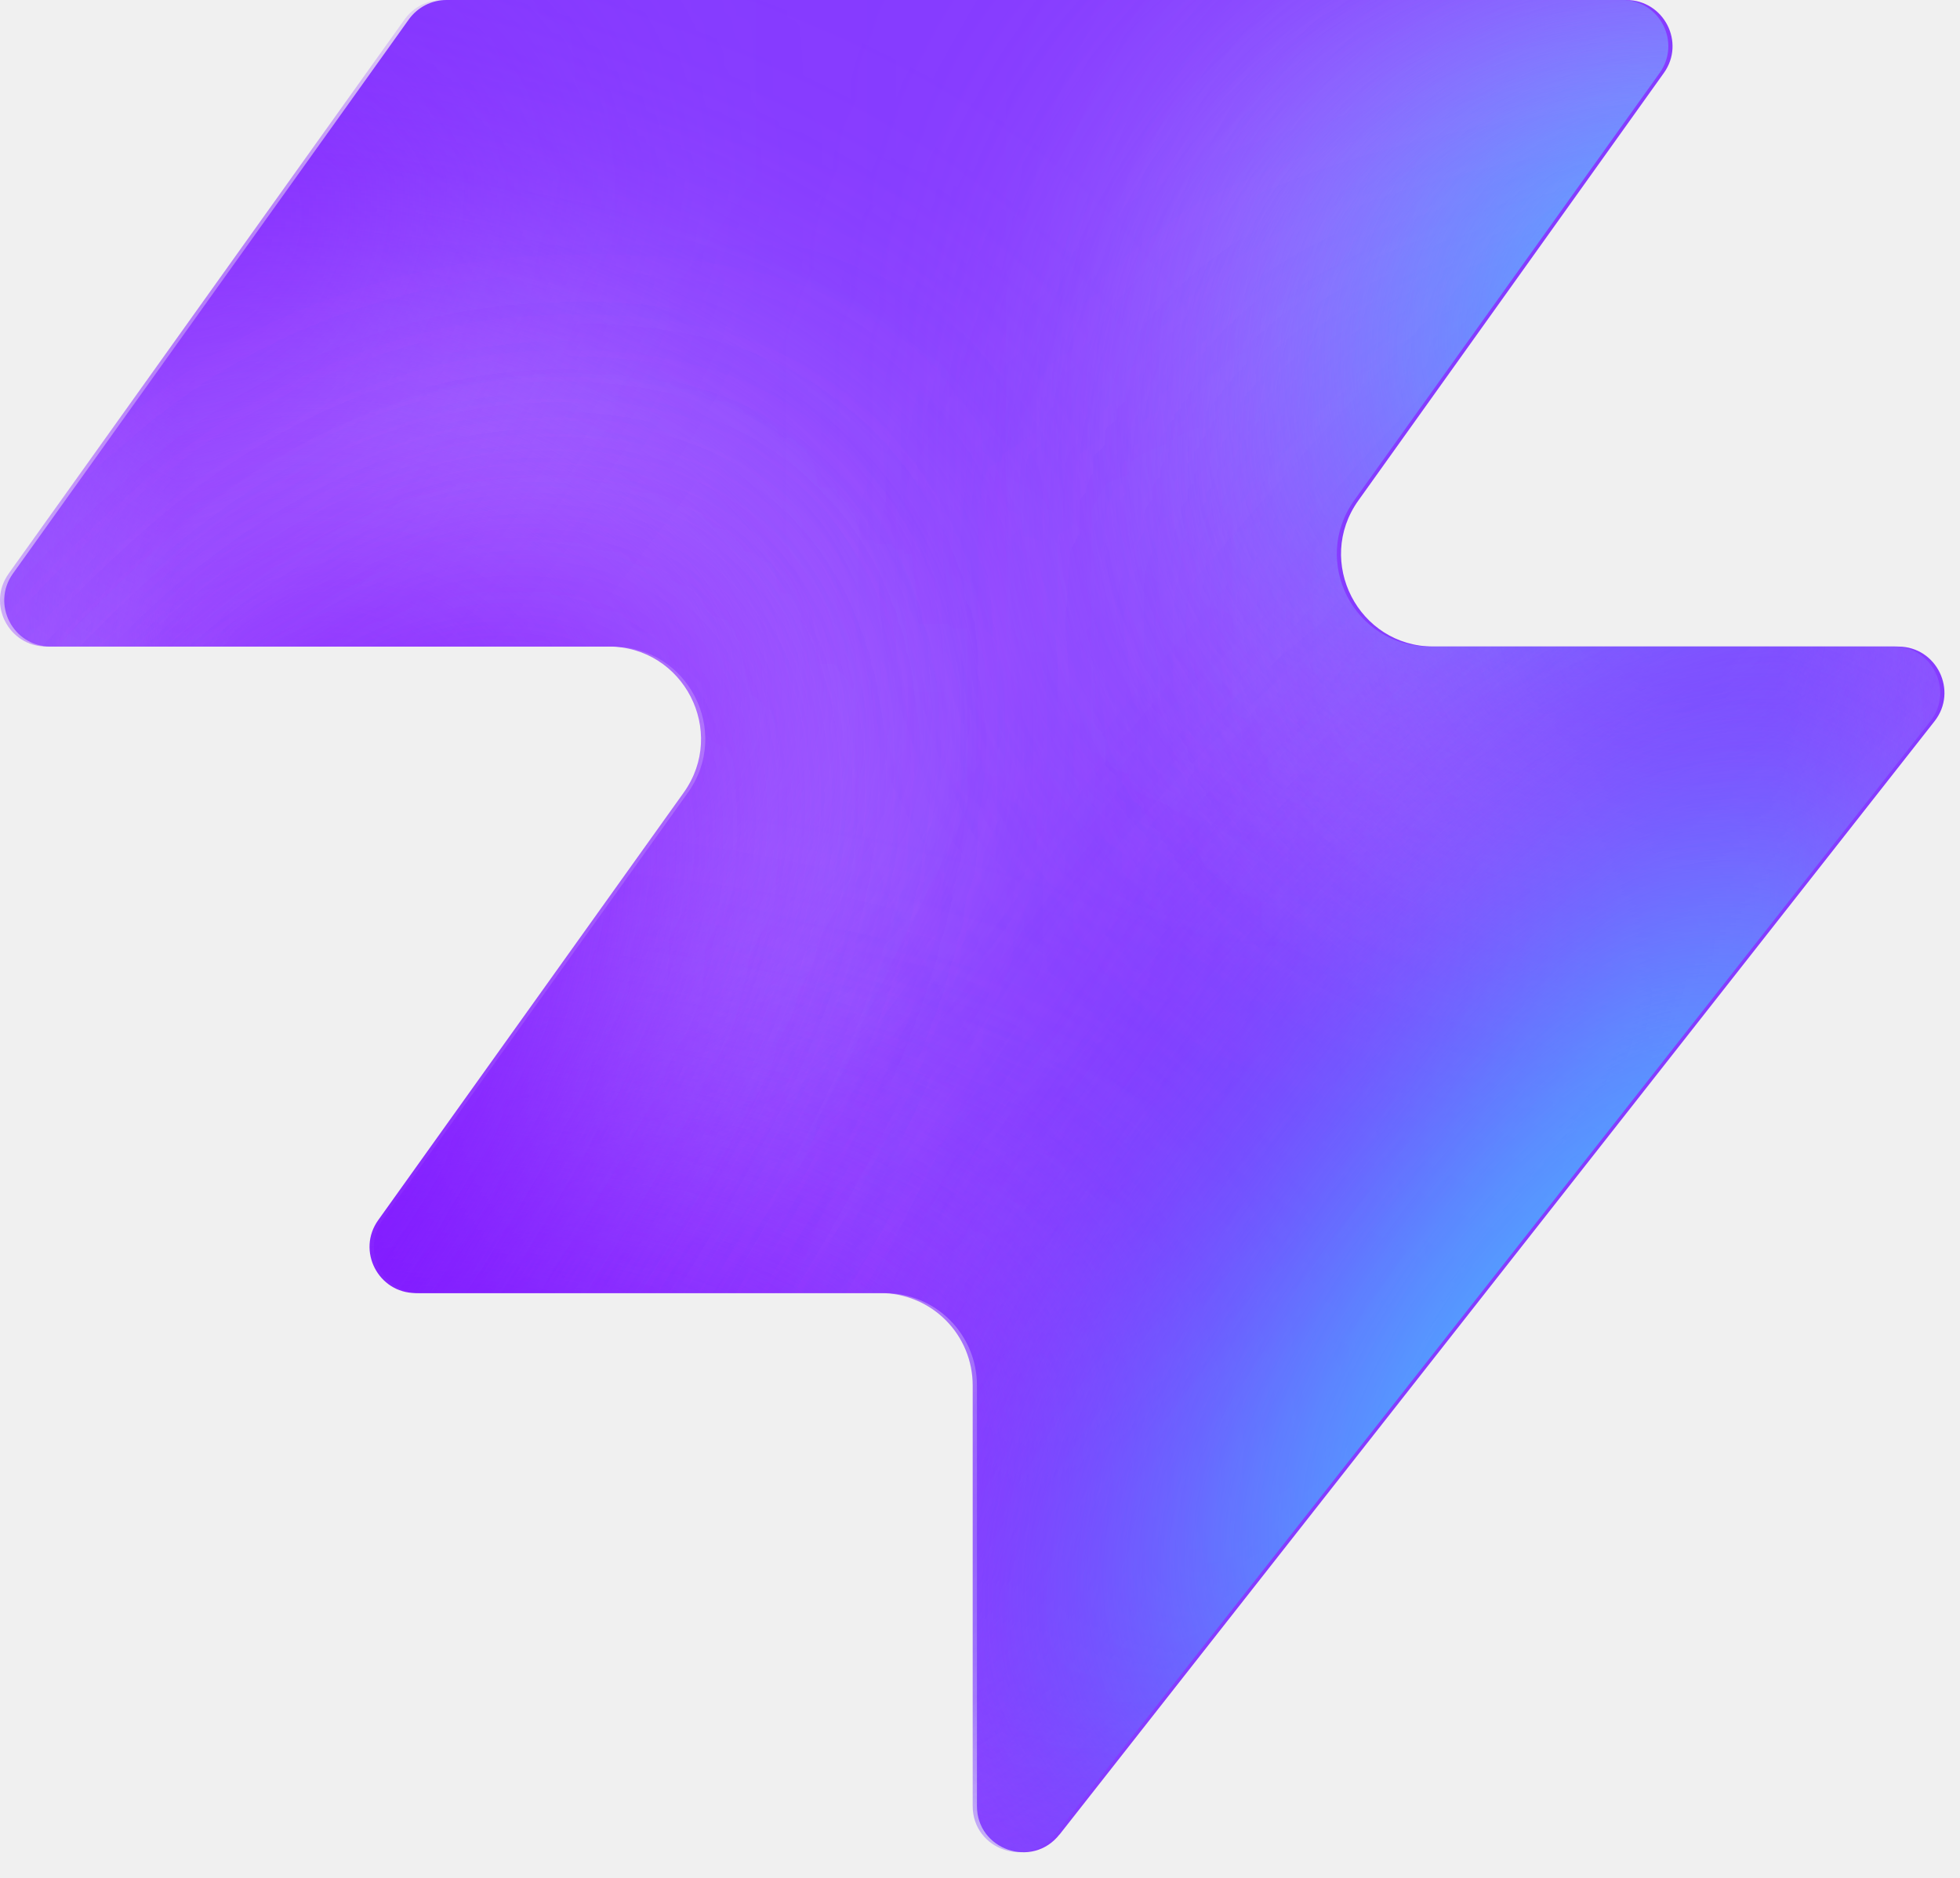
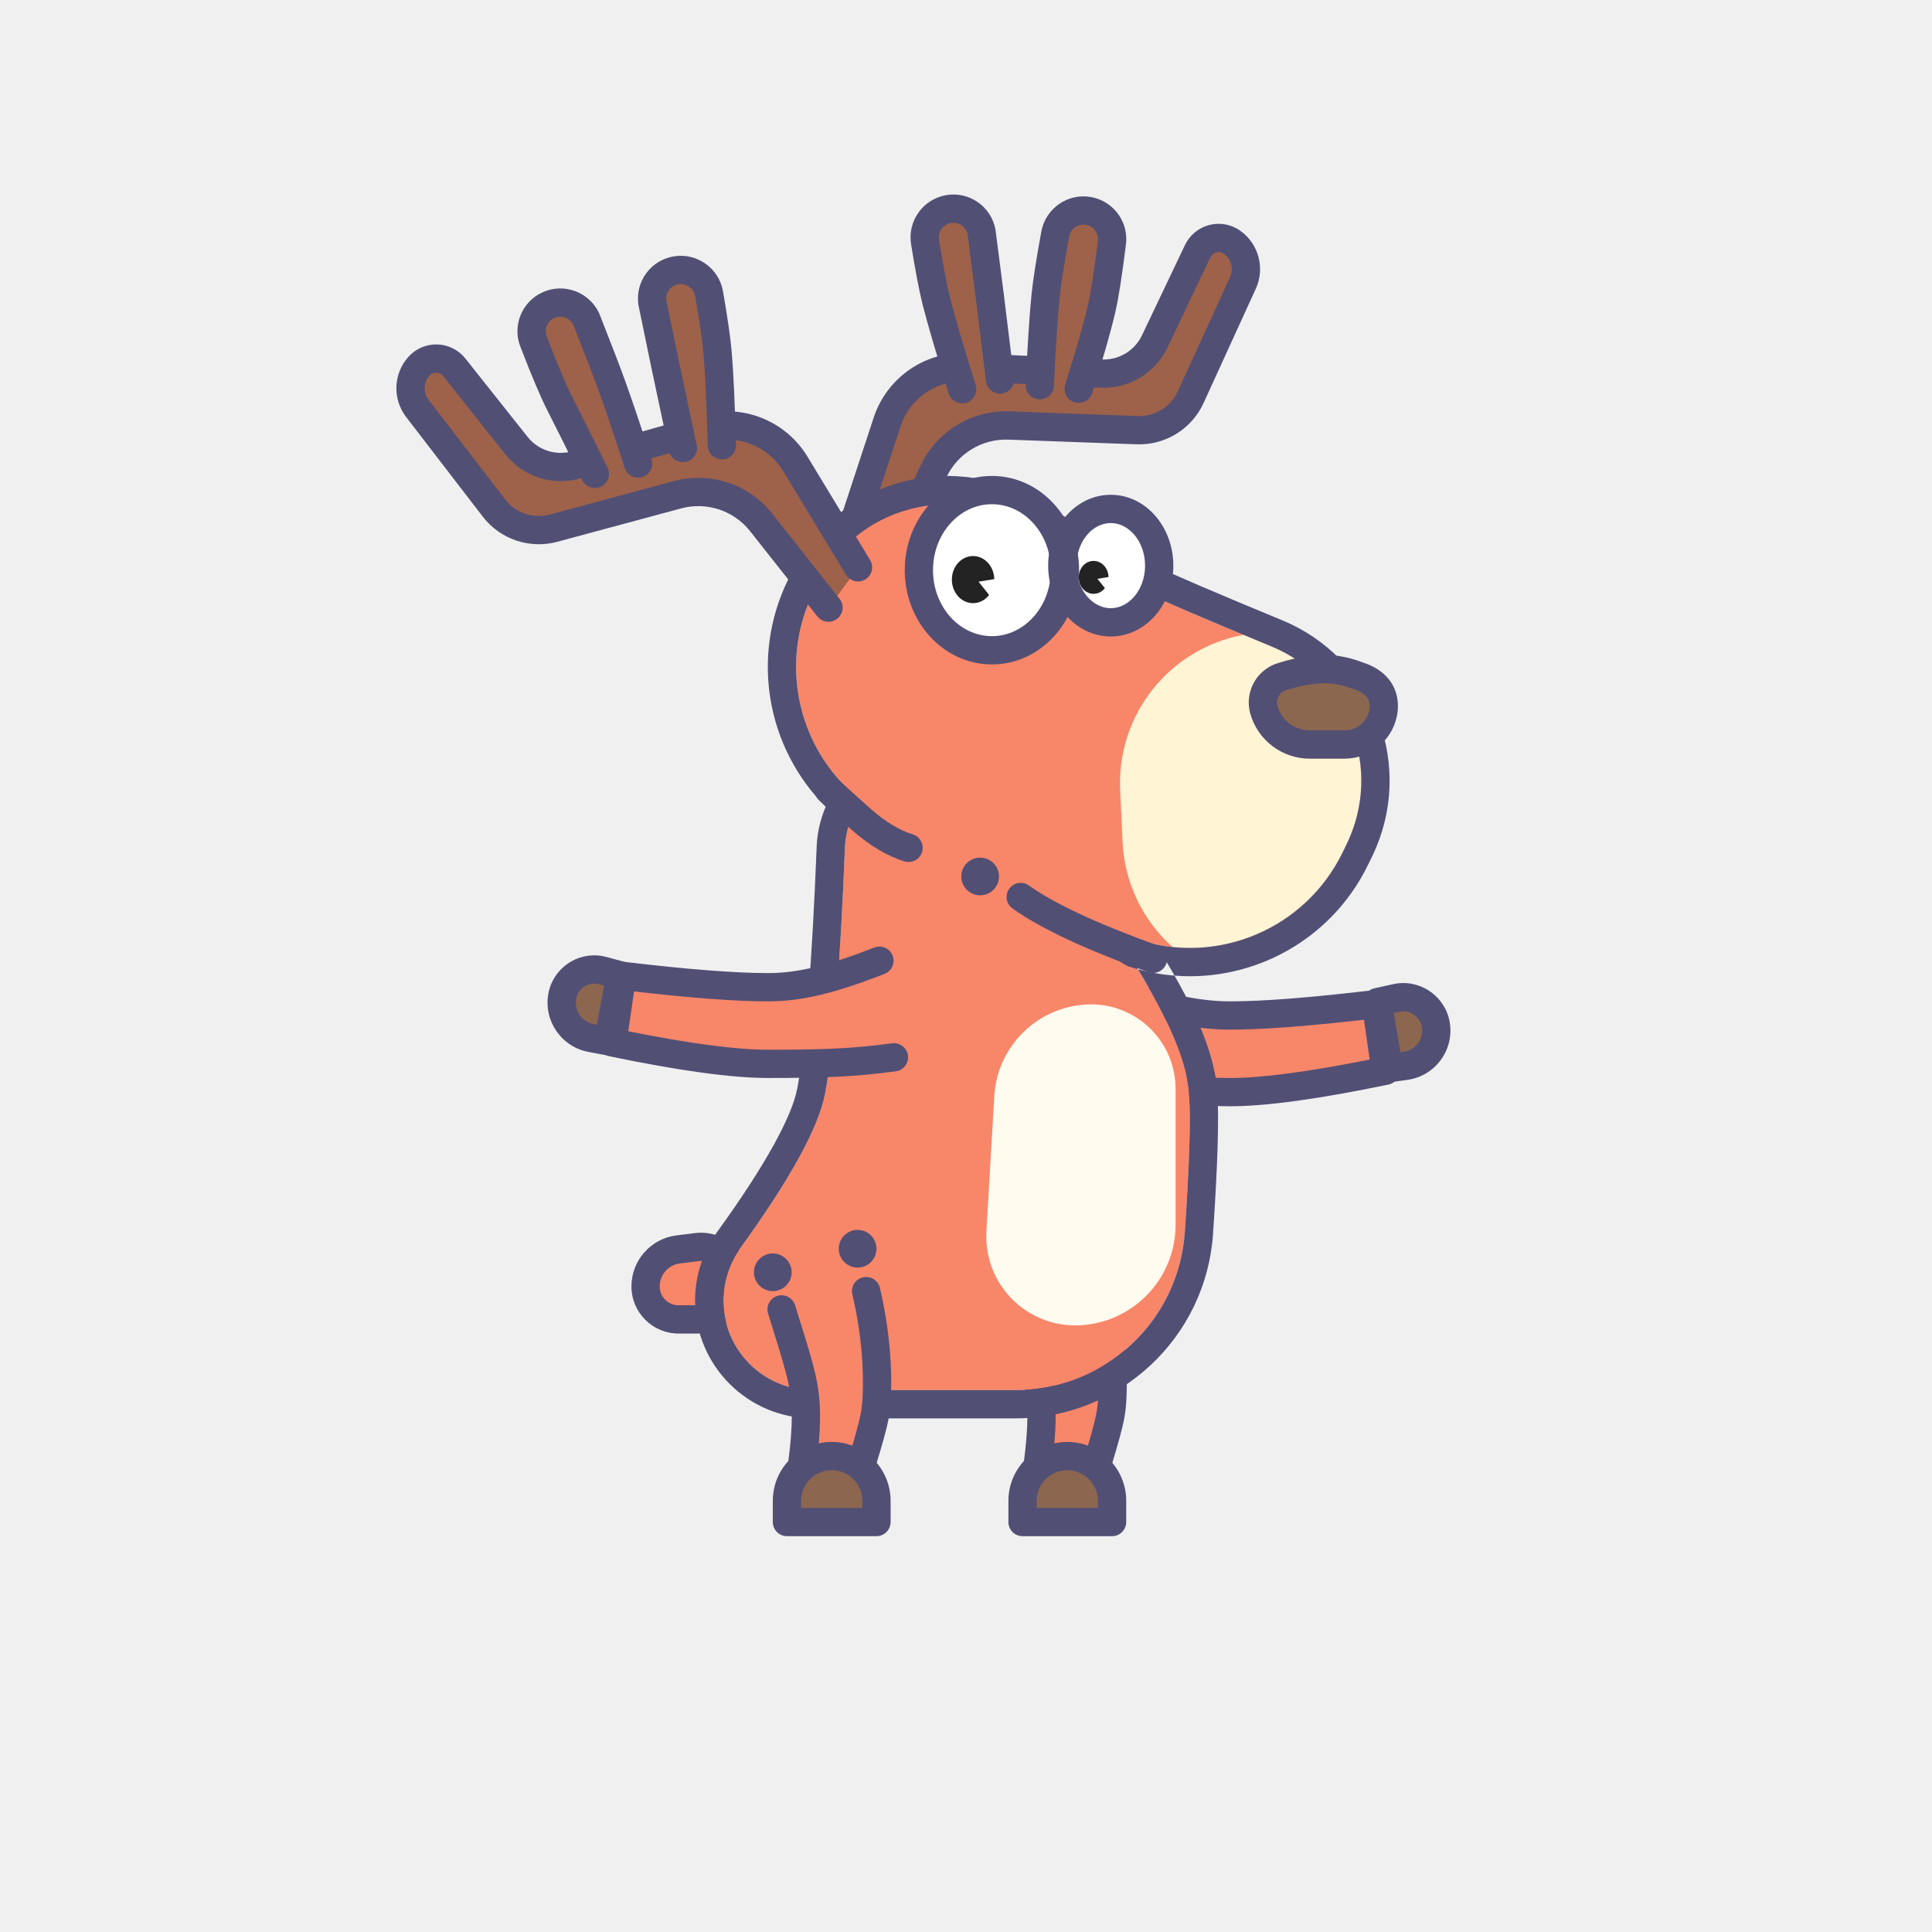
- <svg xmlns="http://www.w3.org/2000/svg" width="48" height="46" fill="none" viewBox="0 0 48 46">
-   <path fill="#863bff" d="M25.946 44.938c-.664.845-2.021.375-2.021-.698V33.937a2.26 2.26 0 0 0-2.262-2.262H10.287c-.92 0-1.456-1.04-.92-1.788l7.48-10.471c1.07-1.497 0-3.578-1.842-3.578H1.237c-.92 0-1.456-1.04-.92-1.788L10.013.474c.214-.297.556-.474.92-.474h28.894c.92 0 1.456 1.04.92 1.788l-7.48 10.471c-1.07 1.498 0 3.579 1.842 3.579h11.377c.943 0 1.473 1.088.89 1.83L25.947 44.94z" style="fill:#863bff;fill:color(display-p3 .525 .23 1);fill-opacity:1" />
-   <mask id="a" width="48" height="46" x="0" y="0" maskUnits="userSpaceOnUse" style="mask-type:alpha">
-     <path fill="#000" d="M25.842 44.938c-.664.844-2.021.375-2.021-.698V33.937a2.26 2.26 0 0 0-2.262-2.262H10.183c-.92 0-1.456-1.04-.92-1.788l7.48-10.471c1.07-1.498 0-3.579-1.842-3.579H1.133c-.92 0-1.456-1.04-.92-1.787L9.91.473c.214-.297.556-.474.92-.474h28.894c.92 0 1.456 1.04.92 1.788l-7.48 10.471c-1.07 1.498 0 3.578 1.842 3.578h11.377c.943 0 1.473 1.088.89 1.832L25.843 44.94z" style="fill:#000;fill-opacity:1" />
-   </mask>
-   <g mask="url(#a)">
-     <g filter="url(#b)">
-       <ellipse cx="5.508" cy="14.704" fill="#ede6ff" rx="5.508" ry="14.704" style="fill:#ede6ff;fill:color(display-p3 .927 .903 1);fill-opacity:1" transform="matrix(.00324 1 1 -.00324 -4.47 31.516)" />
-     </g>
-     <g filter="url(#c)">
-       <ellipse cx="10.399" cy="29.851" fill="#ede6ff" rx="10.399" ry="29.851" style="fill:#ede6ff;fill:color(display-p3 .927 .903 1);fill-opacity:1" transform="matrix(.00324 1 1 -.00324 -39.328 7.883)" />
-     </g>
-     <g filter="url(#d)">
-       <ellipse cx="5.508" cy="30.487" fill="#7e14ff" rx="5.508" ry="30.487" style="fill:#7e14ff;fill:color(display-p3 .492 .077 1);fill-opacity:1" transform="rotate(89.814 -25.913 -14.639)scale(1 -1)" />
-     </g>
-     <g filter="url(#e)">
-       <ellipse cx="5.508" cy="30.599" fill="#7e14ff" rx="5.508" ry="30.599" style="fill:#7e14ff;fill:color(display-p3 .492 .077 1);fill-opacity:1" transform="rotate(89.814 -32.644 -3.334)scale(1 -1)" />
-     </g>
-     <g filter="url(#f)">
-       <ellipse cx="5.508" cy="30.599" fill="#7e14ff" rx="5.508" ry="30.599" style="fill:#7e14ff;fill:color(display-p3 .492 .077 1);fill-opacity:1" transform="matrix(.00324 1 1 -.00324 -34.34 30.47)" />
-     </g>
-     <g filter="url(#g)">
-       <ellipse cx="14.072" cy="22.078" fill="#ede6ff" rx="14.072" ry="22.078" style="fill:#ede6ff;fill:color(display-p3 .927 .903 1);fill-opacity:1" transform="rotate(93.35 24.506 48.493)scale(-1 1)" />
-     </g>
-     <g filter="url(#h)">
-       <ellipse cx="3.47" cy="21.501" fill="#7e14ff" rx="3.47" ry="21.501" style="fill:#7e14ff;fill:color(display-p3 .492 .077 1);fill-opacity:1" transform="rotate(89.009 28.708 47.59)scale(-1 1)" />
-     </g>
-     <g filter="url(#i)">
-       <ellipse cx="3.47" cy="21.501" fill="#7e14ff" rx="3.47" ry="21.501" style="fill:#7e14ff;fill:color(display-p3 .492 .077 1);fill-opacity:1" transform="rotate(89.009 28.708 47.59)scale(-1 1)" />
-     </g>
-     <g filter="url(#j)">
-       <ellipse cx=".387" cy="8.972" fill="#7e14ff" rx="4.407" ry="29.108" style="fill:#7e14ff;fill:color(display-p3 .492 .077 1);fill-opacity:1" transform="rotate(39.51 .387 8.972)" />
-     </g>
-     <g filter="url(#k)">
-       <ellipse cx="47.523" cy="-6.092" fill="#7e14ff" rx="4.407" ry="29.108" style="fill:#7e14ff;fill:color(display-p3 .492 .077 1);fill-opacity:1" transform="rotate(37.892 47.523 -6.092)" />
-     </g>
-     <g filter="url(#l)">
-       <ellipse cx="41.412" cy="6.333" fill="#47bfff" rx="5.971" ry="9.665" style="fill:#47bfff;fill:color(display-p3 .28 .748 1);fill-opacity:1" transform="rotate(37.892 41.412 6.333)" />
-     </g>
-     <g filter="url(#m)">
-       <ellipse cx="-1.879" cy="38.332" fill="#7e14ff" rx="4.407" ry="29.108" style="fill:#7e14ff;fill:color(display-p3 .492 .077 1);fill-opacity:1" transform="rotate(37.892 -1.88 38.332)" />
-     </g>
-     <g filter="url(#n)">
-       <ellipse cx="-1.879" cy="38.332" fill="#7e14ff" rx="4.407" ry="29.108" style="fill:#7e14ff;fill:color(display-p3 .492 .077 1);fill-opacity:1" transform="rotate(37.892 -1.88 38.332)" />
-     </g>
-     <g filter="url(#o)">
-       <ellipse cx="35.651" cy="29.907" fill="#7e14ff" rx="4.407" ry="29.108" style="fill:#7e14ff;fill:color(display-p3 .492 .077 1);fill-opacity:1" transform="rotate(37.892 35.651 29.907)" />
-     </g>
-     <g filter="url(#p)">
-       <ellipse cx="38.418" cy="32.4" fill="#47bfff" rx="5.971" ry="15.297" style="fill:#47bfff;fill:color(display-p3 .28 .748 1);fill-opacity:1" transform="rotate(37.892 38.418 32.4)" />
-     </g>
-   </g>
-   <defs>
-     <filter id="b" width="60.045" height="41.654" x="-19.77" y="16.149" color-interpolation-filters="sRGB" filterUnits="userSpaceOnUse">
-       <feFlood flood-opacity="0" result="BackgroundImageFix" />
-       <feBlend in="SourceGraphic" in2="BackgroundImageFix" result="shape" />
-       <feGaussianBlur result="effect1_foregroundBlur_2002_17158" stdDeviation="7.659" />
-     </filter>
-     <filter id="c" width="90.34" height="51.437" x="-54.613" y="-7.533" color-interpolation-filters="sRGB" filterUnits="userSpaceOnUse">
-       <feFlood flood-opacity="0" result="BackgroundImageFix" />
-       <feBlend in="SourceGraphic" in2="BackgroundImageFix" result="shape" />
-       <feGaussianBlur result="effect1_foregroundBlur_2002_17158" stdDeviation="7.659" />
-     </filter>
-     <filter id="d" width="79.355" height="29.4" x="-49.64" y="2.03" color-interpolation-filters="sRGB" filterUnits="userSpaceOnUse">
-       <feFlood flood-opacity="0" result="BackgroundImageFix" />
-       <feBlend in="SourceGraphic" in2="BackgroundImageFix" result="shape" />
-       <feGaussianBlur result="effect1_foregroundBlur_2002_17158" stdDeviation="4.596" />
-     </filter>
-     <filter id="e" width="79.579" height="29.4" x="-45.045" y="20.029" color-interpolation-filters="sRGB" filterUnits="userSpaceOnUse">
-       <feFlood flood-opacity="0" result="BackgroundImageFix" />
-       <feBlend in="SourceGraphic" in2="BackgroundImageFix" result="shape" />
-       <feGaussianBlur result="effect1_foregroundBlur_2002_17158" stdDeviation="4.596" />
-     </filter>
-     <filter id="f" width="79.579" height="29.4" x="-43.513" y="21.178" color-interpolation-filters="sRGB" filterUnits="userSpaceOnUse">
-       <feFlood flood-opacity="0" result="BackgroundImageFix" />
-       <feBlend in="SourceGraphic" in2="BackgroundImageFix" result="shape" />
-       <feGaussianBlur result="effect1_foregroundBlur_2002_17158" stdDeviation="4.596" />
-     </filter>
-     <filter id="g" width="74.749" height="58.852" x="15.756" y="-17.901" color-interpolation-filters="sRGB" filterUnits="userSpaceOnUse">
-       <feFlood flood-opacity="0" result="BackgroundImageFix" />
-       <feBlend in="SourceGraphic" in2="BackgroundImageFix" result="shape" />
-       <feGaussianBlur result="effect1_foregroundBlur_2002_17158" stdDeviation="7.659" />
-     </filter>
-     <filter id="h" width="61.377" height="25.362" x="23.548" y="2.284" color-interpolation-filters="sRGB" filterUnits="userSpaceOnUse">
-       <feFlood flood-opacity="0" result="BackgroundImageFix" />
-       <feBlend in="SourceGraphic" in2="BackgroundImageFix" result="shape" />
-       <feGaussianBlur result="effect1_foregroundBlur_2002_17158" stdDeviation="4.596" />
-     </filter>
-     <filter id="i" width="61.377" height="25.362" x="23.548" y="2.284" color-interpolation-filters="sRGB" filterUnits="userSpaceOnUse">
-       <feFlood flood-opacity="0" result="BackgroundImageFix" />
-       <feBlend in="SourceGraphic" in2="BackgroundImageFix" result="shape" />
-       <feGaussianBlur result="effect1_foregroundBlur_2002_17158" stdDeviation="4.596" />
-     </filter>
-     <filter id="j" width="56.045" height="63.649" x="-27.636" y="-22.853" color-interpolation-filters="sRGB" filterUnits="userSpaceOnUse">
-       <feFlood flood-opacity="0" result="BackgroundImageFix" />
-       <feBlend in="SourceGraphic" in2="BackgroundImageFix" result="shape" />
-       <feGaussianBlur result="effect1_foregroundBlur_2002_17158" stdDeviation="4.596" />
-     </filter>
-     <filter id="k" width="54.814" height="64.646" x="20.116" y="-38.415" color-interpolation-filters="sRGB" filterUnits="userSpaceOnUse">
-       <feFlood flood-opacity="0" result="BackgroundImageFix" />
-       <feBlend in="SourceGraphic" in2="BackgroundImageFix" result="shape" />
-       <feGaussianBlur result="effect1_foregroundBlur_2002_17158" stdDeviation="4.596" />
-     </filter>
-     <filter id="l" width="33.541" height="35.313" x="24.641" y="-11.323" color-interpolation-filters="sRGB" filterUnits="userSpaceOnUse">
-       <feFlood flood-opacity="0" result="BackgroundImageFix" />
-       <feBlend in="SourceGraphic" in2="BackgroundImageFix" result="shape" />
-       <feGaussianBlur result="effect1_foregroundBlur_2002_17158" stdDeviation="4.596" />
-     </filter>
-     <filter id="m" width="54.814" height="64.646" x="-29.286" y="6.009" color-interpolation-filters="sRGB" filterUnits="userSpaceOnUse">
-       <feFlood flood-opacity="0" result="BackgroundImageFix" />
-       <feBlend in="SourceGraphic" in2="BackgroundImageFix" result="shape" />
-       <feGaussianBlur result="effect1_foregroundBlur_2002_17158" stdDeviation="4.596" />
-     </filter>
-     <filter id="n" width="54.814" height="64.646" x="-29.286" y="6.009" color-interpolation-filters="sRGB" filterUnits="userSpaceOnUse">
-       <feFlood flood-opacity="0" result="BackgroundImageFix" />
-       <feBlend in="SourceGraphic" in2="BackgroundImageFix" result="shape" />
-       <feGaussianBlur result="effect1_foregroundBlur_2002_17158" stdDeviation="4.596" />
-     </filter>
-     <filter id="o" width="54.814" height="64.646" x="8.244" y="-2.416" color-interpolation-filters="sRGB" filterUnits="userSpaceOnUse">
-       <feFlood flood-opacity="0" result="BackgroundImageFix" />
-       <feBlend in="SourceGraphic" in2="BackgroundImageFix" result="shape" />
-       <feGaussianBlur result="effect1_foregroundBlur_2002_17158" stdDeviation="4.596" />
-     </filter>
-     <filter id="p" width="39.409" height="43.623" x="18.713" y="10.588" color-interpolation-filters="sRGB" filterUnits="userSpaceOnUse">
-       <feFlood flood-opacity="0" result="BackgroundImageFix" />
-       <feBlend in="SourceGraphic" in2="BackgroundImageFix" result="shape" />
-       <feGaussianBlur result="effect1_foregroundBlur_2002_17158" stdDeviation="4.596" />
-     </filter>
-   </defs>
+ <svg xmlns="http://www.w3.org/2000/svg" width="512px" height="512px" viewBox="0 0 1024 1024" class="icon" version="1.1">
+   <path d="M471.759 303.356l23.702-52.489a42.466 42.466 0 0 1 39.501-24.983l68.039 1.286a29.976 29.976 0 0 0 28.038-17.982l26.634-61.075a17.48 17.48 0 0 0-6.221-21.464 12.268 12.268 0 0 0-18.052 5.083l-21.931 48.243a29.971 29.971 0 0 1-28.21 17.55l-70.996-2.21a42.459 42.459 0 0 0-41.882 29.878l-18.971 61.273" fill="#9D6249" />
+   <path d="M463.427 298.678l24.613-52.069a49.951 49.951 0 0 1 46.974-28.572l68.004 2.473c9.089 0.33 17.483-4.85 21.264-13.12l27.698-60.598a9.993 9.993 0 0 0-3.342-12.325 4.78 4.78 0 0 0-7.063 1.858l-22.773 47.848a37.471 37.471 0 0 1-35.645 21.319l-70.943-3.447a34.973 34.973 0 0 0-34.918 24.002l-20.038 60.928a7.493 7.493 0 1 1-14.236-4.68l20.04-60.93a49.946 49.946 0 0 1 49.871-34.284l70.946 3.447a22.473 22.473 0 0 0 21.387-12.79l22.778-47.851a19.766 19.766 0 0 1 29.209-7.678 24.981 24.981 0 0 1 8.357 30.815l-27.698 60.601a37.463 37.463 0 0 1-35.435 21.864l-68.006-2.473a34.961 34.961 0 0 0-32.88 20l-24.613 52.069a7.493 7.493 0 1 1-13.549-6.406z" fill="#524F75" />
+   <path d="M572.553 205.991c5.485-18.375 9.316-32.718 11.481-43.033 1.439-6.828 3.005-18.197 4.718-34.112a15.17 15.17 0 0 0-12.64-17.171 15.243 15.243 0 0 0-17.396 12.413c-2.415 14.666-3.921 25.558-4.526 32.676-0.907 10.764-1.668 26.699-2.278 47.803" fill="#9D6249" />
+   <path d="M591.265 164.884c-2.398 10.515-6.534 24.976-12.393 43.433a7.5 7.5 0 0 1-9.416 4.87 7.503 7.503 0 0 1-4.875-9.408c5.754-18.095 9.78-32.189 12.071-42.229 1.484-6.494 3.222-17.633 5.18-33.285 0.719-4.428-2.06-8.349-6.204-9.079a7.752 7.752 0 0 0-8.956 6.159c-2.62 14.361-4.296 25.058-4.995 31.921-1.079 10.587-2.11 26.384-3.077 47.341a7.495 7.495 0 0 1-14.973-0.689c0.979-21.214 2.028-37.256 3.139-48.17 0.752-7.343 2.473-18.38 5.177-33.178 2.38-12.263 14.069-20.295 26.289-18.142a22.66 22.66 0 0 1 18.447 25.827c-2.003 16.044-3.796 27.543-5.415 34.629z" fill="#524F75" />
+   <path d="M527.74 202.1c-1.344-19.613-2.4-34.674-3.162-45.178-0.5-6.966-1.346-18.112-2.535-33.442a15.165 15.165 0 0 0-16.876-13.025 15.25 15.25 0 0 0-13.307 16.729c1.489 13.949 2.942 24.524 4.363 31.717 2.053 10.415 5.819 26.254 11.289 47.519" fill="#9D6249" />
+   <path d="M503.993 118.2a7.752 7.752 0 0 0-6.311 8.851c2.178 13.644 4.148 23.932 5.879 30.782 2.558 10.125 7.108 25.627 13.644 46.455a7.498 7.498 0 0 1-14.299 4.488c-6.614-21.077-11.234-36.814-13.874-47.274-1.861-7.368-3.904-18.042-6.151-32.096a22.743 22.743 0 0 1 18.509-25.965c12.221-2.155 23.902 5.917 26.204 18.11l0.065 0.422c1.988 15.26 3.419 26.354 4.288 33.3 1.311 10.46 3.157 25.453 5.525 44.981a7.493 7.493 0 0 1-14.878 1.806 10914.541 10914.541 0 0 0-5.517-44.924c-0.859-6.878-2.275-17.875-4.246-32.98a7.675 7.675 0 0 0-8.841-5.957z" fill="#524F75" />
+   <path d="M583.932 684.332c5.6 23.649 6.264 44.337 5.6 56.937-0.664 12.598-6.569 29.853-12.118 48.445h-29.536c3.716-20.492 4.883-37.374 3.716-48.445-1.166-11.079-4.188-20.93-12.503-47.391" fill="#F88669" />
+   <path d="M556.731 782.221c2.6-16.891 3.409-31.344 2.315-41.739-1.129-10.732-3.047-17.805-12.807-48.857a7.493 7.493 0 1 0-14.294 4.493c9.413 29.953 11.214 36.604 12.198 45.93 1.104 10.525-0.12 26.921-3.639 46.33a7.493 7.493 0 0 0 7.373 8.829h29.536a7.488 7.488 0 0 0 7.18-5.355c0.337-1.119 0.682-2.283 1.064-3.537 9.673-31.969 10.804-36.195 11.356-46.659 0.897-17.063-0.784-37.913-5.789-59.057a7.5 7.5 0 0 0-9.019-5.565 7.498 7.498 0 0 0-5.565 9.016c4.665 19.708 6.234 39.132 5.407 54.811-0.445 8.457-1.581 12.842-10.2 41.352h-15.118v0.007z" fill="#524F75" />
+   <path d="M565.698 771.746a23.727 23.727 0 0 1 23.727 23.727v11.239h-47.454v-11.239a23.727 23.727 0 0 1 23.727-23.727z" fill="#8C664F" />
+   <path d="M581.932 799.22v-3.746a16.234 16.234 0 1 0-32.468 0v3.746h32.468z m-16.234-34.966c17.238 0 31.22 13.979 31.22 31.22v11.239a7.493 7.493 0 0 1-7.493 7.493h-47.454a7.493 7.493 0 0 1-7.493-7.493v-11.239c0-17.241 13.981-31.22 31.22-31.22z" fill="#524F75" />
+   <path d="M575.903 570.892c32.024 5.307 57.346 7.967 75.961 7.967s46.132-3.789 82.552-11.361l-5.137-35.308c-33.765 4.029-59.569 6.047-77.414 6.047s-38.48-4.583-61.92-13.749" fill="#F88669" />
+   <path d="M725.981 561.577l-3.07-21.097c-30.513 3.497-54.167 5.255-71.048 5.255-18.869 0-40.401-4.78-64.649-14.264a7.493 7.493 0 1 1 5.46-13.956c22.628 8.844 42.376 13.23 59.19 13.23 17.488 0 43.03-1.996 76.528-5.992a7.495 7.495 0 0 1 8.302 6.361l5.135 35.308a7.493 7.493 0 0 1-5.887 8.414c-36.879 7.665-64.839 11.514-84.075 11.514-19.096 0-44.794-2.697-77.182-8.065a7.488 7.488 0 1 1 2.445-14.781c31.652 5.247 56.597 7.862 74.735 7.862 16.824 0 41.579-3.259 74.118-9.79z" fill="#524F75" />
+   <path d="M760.977 543.087a17.483 17.483 0 0 0-21.566-13.904l-9.8 2.518 7.24 34.811 8.809-1.553a18.879 18.879 0 0 0 15.318-21.871z" fill="#8C664F" />
+   <path d="M741.616 536.254a9.998 9.998 0 0 1 12.048 8.369 11.389 11.389 0 0 1-9.698 12.862l-1.663 0.235-3.584-20.832 2.897-0.634z m-1.329-14.975a25.001 25.001 0 0 0-1.893 0.342l-9.883 2.175a7.493 7.493 0 0 0-5.774 8.587l6.024 35.041a7.5 7.5 0 0 0 8.429 6.154l8.859-1.244c14.423-2.028 24.479-15.365 22.448-29.798-1.916-13.657-14.551-23.175-28.21-21.257z" fill="#524F75" />
+   <path d="M359.516 662.216l9.848-1.214A18.05 18.05 0 0 1 389.62 678.912a20.408 20.408 0 0 1-20.408 20.41H359.649a17.483 17.483 0 0 1-17.483-17.483 19.766 19.766 0 0 1 17.351-19.623z" fill="#F88669" />
+   <path d="M349.659 681.834a9.99 9.99 0 0 0 9.99 9.99h9.563A12.912 12.912 0 0 0 382.127 678.907a10.56 10.56 0 0 0-11.846-10.477l-9.848 1.214A12.288 12.288 0 0 0 349.659 681.834z m18.789-28.272c13.999-1.723 26.746 8.224 28.472 22.221 0.127 1.036 0.192 2.08 0.192 3.124C397.112 694.317 384.622 706.81 369.212 706.81H359.649c-13.794 0-24.976-11.182-24.976-24.976 0-13.767 10.262-25.375 23.927-27.059l9.848-1.214z" fill="#524F75" />
+   <path d="M590.433 493.973c4.074 1.329 8.347 2.71 12.83 4.151 42.561 13.664 88.698-6.017 108.292-46.195l2.17-4.446c0.692-1.426 1.346-2.875 1.951-4.343 16.229-39.272-2.448-84.263-41.722-100.492-36.087-14.913-58.96-24.726-68.618-29.436-9.658-4.71-31.477-16.694-65.444-35.95a74.337 74.337 0 0 0-4.216-2.218c-38.188-18.627-84.245-2.767-102.875 35.425l-1.756 3.601c-18.764 38.472-7.722 84.5 25.61 110.39a44.529 44.529 0 0 0-8.839 24.943c-2.465 62.454-5.952 105.784-10.462 129.986-3.339 17.922-18.325 45.301-44.959 82.135A47.454 47.454 0 0 0 383.398 689.327c0 26.207 21.244 47.454 47.454 47.454h107.433c47.311 0 86.53-36.669 89.707-83.873 2.438-36.152 3.179-60.658 2.238-73.518-1.019-13.969-7.897-37.975-39.796-85.417z" fill="#F88669" />
+   <path d="M621.501 501.96c36.876 3.834 73.241-15.552 90.062-50.031l2.165-4.446c0.694-1.426 1.346-2.875 1.953-4.343 16.229-39.272-2.45-84.263-41.719-100.492-5.25-2.168-10.215-4.228-14.903-6.179-38.712 7.088-67.199 41.869-65.341 82.277l1.259 27.343a79.63 79.63 0 0 0 26.524 55.87z" fill="#FFF4D4" />
+   <path d="M603.263 498.121c42.561 13.664 88.698-6.017 108.292-46.195l2.17-4.446c0.692-1.426 1.346-2.875 1.951-4.343 16.229-39.272-2.448-84.263-41.722-100.492-36.087-14.913-58.96-24.726-68.618-29.436-9.658-4.71-31.477-16.694-65.444-35.952a75.986 75.986 0 0 0-4.216-2.218c-38.188-18.624-84.245-2.765-102.875 35.428l-1.756 3.601c-18.764 38.472-7.722 84.5 25.61 110.39a44.529 44.529 0 0 0-8.839 24.943c-2.465 62.454-5.952 105.784-10.462 129.986-3.339 17.922-18.325 45.301-44.959 82.135A47.466 47.466 0 0 0 383.398 689.327c0 26.207 21.244 47.454 47.454 47.454h107.433c47.311 0 86.53-36.669 89.707-83.873 2.438-36.152 3.179-60.658 2.238-73.518-1.019-13.974-7.897-37.975-39.796-85.419 4.074 1.331 8.347 2.712 12.83 4.151z m-12.83-4.148l-3.562 11.566c4.096 1.336 7.308 5.407 11.811 6.853a104.855 104.855 0 0 0 23.859 4.713 403.066 403.066 0 0 0-5.103-8.709c-2.86-4.748-11.858-9.553-27.006-14.423z m54.742 84.325c1.004 13.782 0.247 38.78-2.238 75.616C639.233 708.988 593.478 751.766 538.282 751.766H430.852c-34.484 0-62.439-27.955-62.439-62.439 0-13.137 4.143-25.94 11.841-36.584 25.408-35.138 39.554-60.98 42.371-76.098 4.338-23.287 7.782-66.065 10.22-127.835a59.542 59.542 0 0 1 4.79-21.182c-31.227-31.212-39.904-79.435-20.058-120.128l1.756-3.601c22.258-45.63 77.29-64.579 122.92-42.324 1.706 0.832 3.382 1.716 5.035 2.652 33.677 19.091 55.348 30.995 64.619 35.518 9.273 4.523 31.999 14.271 67.776 29.054 46.917 19.391 69.24 73.146 49.849 120.065a94.857 94.857 0 0 1-2.338 5.19l-2.168 4.446c-19.226 39.422-60.356 61.93-102.485 58.605 14.706 25.89 21.467 45.296 22.633 61.193z" fill="#524F75" />
+   <path d="M613.666 501.153c-32.251-11.646-55.101-22.331-68.366-31.866a7.493 7.493 0 0 0-8.746 12.168c14.631 10.517 38.577 21.716 72.025 33.794a7.493 7.493 0 0 0 5.088-14.096zM434.149 424.196c8.162 7.488 14.149 12.897 17.98 16.249 8.669 7.583 18.25 13.424 27.363 16.137a7.493 7.493 0 0 0 4.273-14.363c-6.801-2.023-14.596-6.778-21.771-13.055-3.721-3.257-9.636-8.599-17.718-16.014a7.493 7.493 0 1 0-10.128 11.047z" fill="#524F75" />
+   <path d="M473.86 560.39C447.853 563.874 425.719 563.874 407.102 563.874s-46.132-3.789-82.549-11.361l5.135-35.308c33.767 4.029 59.572 6.047 77.414 6.047s35.568-4.89 59.007-14.056" fill="#F88669" />
+   <path d="M336.054 525.492c30.51 3.497 54.167 5.252 71.048 5.252 17.91 0 35.725-4.398 61.737-14.571a7.493 7.493 0 1 0-5.46-13.956c-24.426 9.551-40.583 13.542-56.278 13.542-17.485 0-43.028-1.996-76.528-5.994a7.493 7.493 0 0 0-8.302 6.361l-5.135 35.308a7.49 7.49 0 0 0 5.889 8.414c36.876 7.668 64.839 11.511 84.075 11.511 29.996 0 45.905-0.619 67.751-3.547a7.493 7.493 0 0 0-1.988-14.853c-21.012 2.815-36.392 3.422-65.763 3.422-16.826 0-41.582-3.259-74.118-9.79l3.07-21.099z" fill="#524F75" />
+   <path d="M297.991 528.102a17.253 17.253 0 0 1 21.506-13.657L328.891 516.995l-6.581 34.876-9.036-1.693a19.089 19.089 0 0 1-15.283-22.076z" fill="#8C664F" />
+   <path d="M317.535 521.678a9.753 9.753 0 0 0-12.163 7.725 11.596 11.596 0 0 0 9.283 13.412l1.678 0.312 3.909-20.715-2.707-0.734z m-26.921 5.122c2.373-13.459 15.205-22.443 28.665-20.073 0.734 0.13 1.461 0.292 2.183 0.487l9.393 2.548a7.498 7.498 0 0 1 5.402 8.624l-6.581 34.873a7.493 7.493 0 0 1-8.741 5.977l-9.036-1.693c-14.324-2.685-23.814-16.396-21.284-30.742z" fill="#524F75" />
+   <path d="M459.054 684.332c5.602 23.649 6.264 44.337 5.602 56.937-0.664 12.598-6.569 29.853-12.116 48.445H422.999c3.719-20.492 4.885-37.374 3.719-48.445-1.166-11.079-4.186-20.93-12.503-47.391" fill="#F88669" />
+   <path d="M431.853 782.221c2.6-16.891 3.409-31.344 2.315-41.739-1.129-10.732-3.047-17.805-12.805-48.857a7.493 7.493 0 0 0-14.294 4.493c9.413 29.953 11.217 36.604 12.198 45.93 1.106 10.525-0.12 26.921-3.639 46.33a7.493 7.493 0 0 0 7.373 8.829h29.541a7.49 7.49 0 0 0 7.18-5.355c0.335-1.119 0.682-2.283 1.061-3.537 9.673-31.969 10.804-36.195 11.356-46.659 0.897-17.063-0.784-37.913-5.792-59.057a7.493 7.493 0 1 0-14.583 3.452c4.668 19.708 6.234 39.132 5.41 54.811-0.445 8.457-1.581 12.842-10.2 41.352H431.853v0.007z" fill="#524F75" />
+   <path d="M454.556 661.854m-9.99 0a9.99 9.99 0 1 0 19.98 0 9.99 9.99 0 1 0-19.98 0Z" fill="#524F75" />
+   <path d="M409.6 674.341m-9.99 0a9.99 9.99 0 1 0 19.98 0 9.99 9.99 0 1 0-19.98 0Z" fill="#524F75" />
+   <path d="M519.493 464.546m-9.99 0a9.99 9.99 0 1 0 19.98 0 9.99 9.99 0 1 0-19.98 0Z" fill="#524F75" />
+   <path d="M440.82 771.746a23.727 23.727 0 0 1 23.727 23.727v11.239H417.093v-11.239a23.727 23.727 0 0 1 23.727-23.727z" fill="#8C664F" />
+   <path d="M457.054 795.473a16.234 16.234 0 1 0-32.468 0v3.746h32.468v-3.746zM440.82 764.254c17.241 0 31.22 13.979 31.22 31.22v11.239a7.493 7.493 0 0 1-7.493 7.493H417.093a7.493 7.493 0 0 1-7.493-7.493v-11.239c0-17.241 13.979-31.22 31.22-31.22z" fill="#524F75" />
+   <path d="M702.609 354.656c5.522 0.045 11.182 1.194 16.978 3.449 7.515 2.315 13.854 7.215 13.854 16.252 0 0.652-0.042 1.301-0.115 1.951a20.787 20.787 0 0 1-20.64 18.31h-18.472a25.285 25.285 0 0 1-24.306-18.31 14.353 14.353 0 0 1 9.833-17.753c2.103-0.609 12.128-3.986 22.868-3.899z" fill="#8B674F" />
+   <path d="M702.549 362.149c-4.526-0.035-9.333 0.629-14.206 1.791-1.391 0.33-2.697 0.679-4.014 1.064-0.677 0.197-2.345 0.702-2.513 0.749a6.866 6.866 0 0 0-4.708 8.484A17.805 17.805 0 0 0 694.222 387.122h18.472a13.302 13.302 0 0 0 13.2-11.709c0.04-0.352 0.057-0.704 0.057-1.056 0-4.433-2.732-7.29-8.572-9.091l-0.507-0.177c-4.975-1.936-9.74-2.905-14.324-2.94z m38.385 12.206c0 0.949-0.055 1.898-0.167 2.842A28.282 28.282 0 0 1 712.689 402.107h-18.472a32.78 32.78 0 0 1-31.509-23.734c-3.332-11.591 3.372-23.682 14.955-27.021 0.04-0.01 1.683-0.51 2.483-0.742a95.964 95.964 0 0 1 4.725-1.249c5.964-1.419 11.918-2.243 17.798-2.195 6.381 0.052 12.852 1.351 19.391 3.861 11.394 3.596 18.874 11.521 18.874 23.327z" fill="#524F75" />
+   <path d="M576.392 532.375c24.723-1.044 45.613 18.155 46.657 42.878 0.025 0.629 0.04 1.259 0.04 1.888V649.116c0 28.799-22.843 52.406-51.63 53.355-26.032 0.859-47.826-19.551-48.687-45.583a47.244 47.244 0 0 1 0.052-4.288L526.985 581.005c1.541-26.492 22.895-47.506 49.407-48.63z" fill="#FFFBEF" />
+   <path d="M439.151 322.11L403.454 276.912a42.459 42.459 0 0 0-44.369-14.681l-65.703 17.705a29.976 29.976 0 0 1-31.559-10.665L221.204 216.456a17.475 17.475 0 0 1 0.849-22.336 12.271 12.271 0 0 1 18.744 0.564l32.945 41.502a29.971 29.971 0 0 0 31.624 10.203l68.353-19.321a42.461 42.461 0 0 1 47.863 18.862l33.233 54.861" fill="#9D6249" />
+   <path d="M445.028 317.465L409.335 272.269a49.956 49.956 0 0 0-52.199-17.273l-65.706 17.708a22.468 22.468 0 0 1-23.662-8L227.143 211.888a9.985 9.985 0 0 1 0.482-12.763 4.783 4.783 0 0 1 7.303 0.225l32.953 41.497a37.461 37.461 0 0 0 39.529 12.755l68.351-19.321a34.961 34.961 0 0 1 39.417 15.535l33.233 54.859a7.493 7.493 0 0 0 12.817-7.762L427.995 242.051a49.954 49.954 0 0 0-56.313-22.188l-68.348 19.321a22.478 22.478 0 0 1-23.717-7.653L246.664 190.029a19.763 19.763 0 0 0-30.188-0.914 24.973 24.973 0 0 0-1.214 31.909l40.623 52.813a37.471 37.471 0 0 0 39.444 13.332l65.706-17.708a34.963 34.963 0 0 1 36.539 12.091l35.693 45.196a7.493 7.493 0 0 0 11.764-9.283z" fill="#524F75" />
+   <path d="M314.505 251.255c-7.575-15.989-13.664-28.722-18.262-38.208-3.042-6.279-7.318-16.928-12.825-31.956a15.168 15.168 0 0 1 8.105-19.718 15.248 15.248 0 0 1 19.888 7.837c6.229 16.666 10.495 28.382 12.8 35.141 3.487 10.228 7.93 24.204 13.329 41.932" fill="#9D6249" />
+   <path d="M317.14 206.641c3.629 10.075 8.292 23.902 13.981 41.46a7.493 7.493 0 0 0 14.254-4.62c-5.732-17.695-10.445-31.667-14.141-41.919-2.455-6.806-6.943-18.497-13.487-35.116l-0.182-0.425a22.743 22.743 0 0 0-29.861-11.164 22.658 22.658 0 0 0-11.654 29.521c5.829 15.083 10.357 25.805 13.639 32.293 4.75 9.381 11.054 21.991 18.899 37.823a7.493 7.493 0 1 0 13.427-6.656 5166.447 5166.447 0 0 0-18.956-37.938c-3.005-5.944-7.393-16.334-13.08-31.045-1.768-4.121-0.02-8.602 3.821-10.31a7.752 7.752 0 0 1 10.1 3.636c6.439 16.359 10.857 27.858 13.237 34.459z" fill="#524F75" />
+   <path d="M360.336 237.406a12158.417 12158.417 0 0 1-7.865-44.601c-1.199-6.878-3.072-17.9-5.627-33.06a15.168 15.168 0 0 1 13.225-16.721 15.248 15.248 0 0 1 16.958 13.012c1.931 13.896 3.077 24.501 3.442 31.831 0.524 10.602 0.704 26.879 0.544 48.837" fill="#9D6249" />
+   <path d="M359.589 150.658a7.755 7.755 0 0 1 8.851 6.314c2.378 13.612 3.861 23.977 4.463 31.02 0.879 10.407 1.623 26.549 2.223 48.368a7.495 7.495 0 0 0 14.98-0.415c-0.609-22.078-1.364-38.462-2.273-49.212-0.639-7.573-2.185-18.332-4.633-32.351a22.745 22.745 0 0 0-25.957-18.524 22.663 22.663 0 0 0-18.882 25.655l0.075 0.425a8329.466 8329.466 0 0 0 6.788 32.878c2.17 10.32 5.307 25.095 9.421 44.327a7.493 7.493 0 0 0 14.653-3.134 11869.501 11869.501 0 0 1-9.408-44.269 7748.708 7748.708 0 0 1-6.721-32.566 7.68 7.68 0 0 1 6.419-8.514z" fill="#524F75" />
+   <path d="M489.212 301.763a41.652 35.121 90 1 0 70.241 0 41.652 35.121 90 1 0-70.241 0Z" fill="#FFFFFF" />
+   <path d="M557.511 299.233a32.905 29.816 90 1 0 59.632 0 32.905 29.816 90 1 0-59.632 0Z" fill="#FFFFFF" />
+   <path d="M588.718 337.341c18.607 0 33.175-17.051 33.175-37.548S607.324 262.244 588.718 262.244c-18.604 0-33.17 17.048-33.17 37.548s14.566 37.548 33.17 37.548z m0-14.985c-9.76 0-18.185-9.863-18.185-22.563S578.957 277.229 588.718 277.229 606.907 287.092 606.907 299.792s-8.429 22.563-18.19 22.563z" fill="#524F75" />
+   <path d="M585.621 311.723c-1.449 1.851-3.591 3.022-5.982 3.022-4.366 0-7.902-3.906-7.902-8.724 0-4.82 3.537-8.726 7.902-8.726 4.313 0 7.815 3.811 7.902 8.549l-5.864 0.942 3.944 4.938z" fill="#232323" />
+   <path d="M525.737 352.156c25.68 0 46.205-22.506 46.205-49.951s-20.525-49.951-46.205-49.951S479.532 274.764 479.532 302.205s20.525 49.951 46.205 49.951z m0-14.985c-17.078 0-31.22-15.507-31.22-34.966s14.141-34.966 31.22-34.966S556.956 282.749 556.956 302.205s-14.141 34.966-31.22 34.966z" fill="#524F75" />
+   <path d="M524.253 315.362c-2.058 2.65-5.108 4.326-8.507 4.326-6.206 0-11.239-5.59-11.239-12.488s5.033-12.488 11.239-12.488c6.132 0 11.117 5.455 11.239 12.233l-8.332 1.346 5.6 7.071z" fill="#232323" />
</svg>
